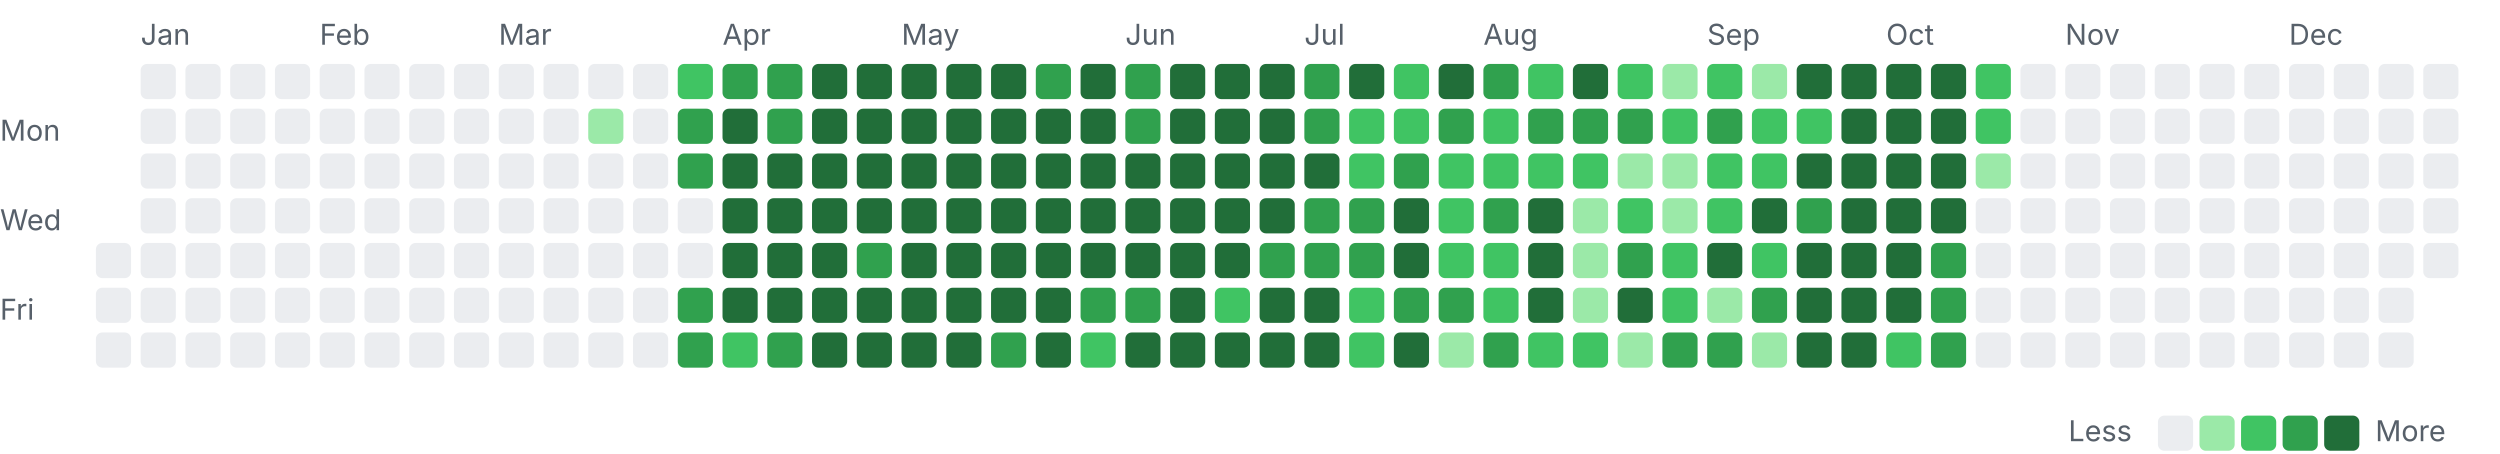
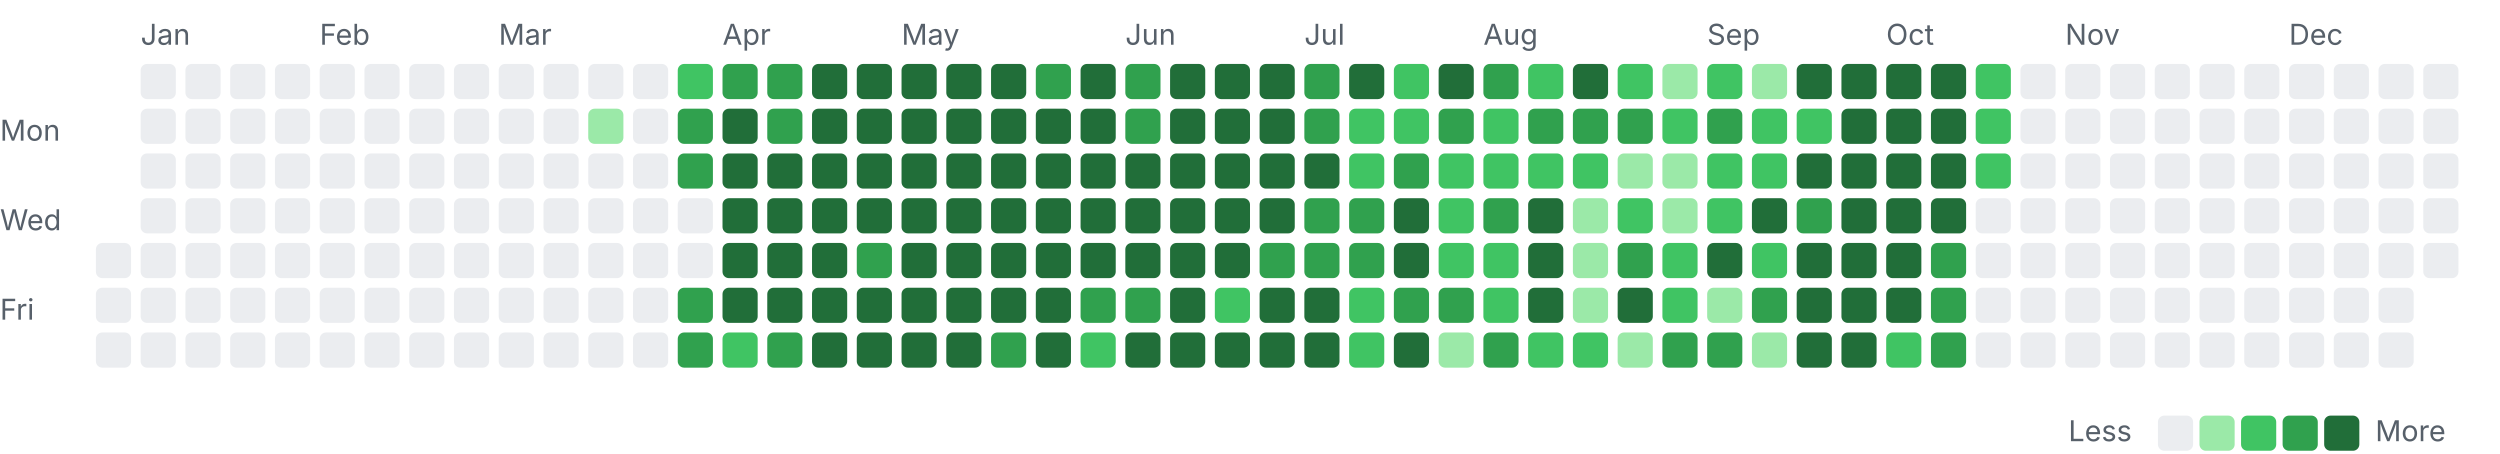
<svg xmlns="http://www.w3.org/2000/svg" width="782" height="142" viewBox="0 0 782 142">
  <style>.l0{fill:#ebedf0}.l1{fill:#9be9a8}.l2{fill:#40c463}.l3{fill:#30a14e}.l4{fill:#216e39} .lbl{fill:#57606a;font:9px -apple-system,Segoe UI,sans-serif}@media(prefers-color-scheme:dark){.l0{fill:#161b22}.l1{fill:#0e4429}.l2{fill:#006d32}.l3{fill:#26a641}.l4{fill:#39d353} .lbl{fill:#8b949e}}</style>
  <text class="lbl" x="44" y="14">Jan</text>
  <text class="lbl" x="100" y="14">Feb</text>
  <text class="lbl" x="156" y="14">Mar</text>
  <text class="lbl" x="226" y="14">Apr</text>
  <text class="lbl" x="282" y="14">May</text>
  <text class="lbl" x="352" y="14">Jun</text>
  <text class="lbl" x="408" y="14">Jul</text>
  <text class="lbl" x="464" y="14">Aug</text>
  <text class="lbl" x="534" y="14">Sep</text>
  <text class="lbl" x="590" y="14">Oct</text>
  <text class="lbl" x="646" y="14">Nov</text>
  <text class="lbl" x="716" y="14">Dec</text>
  <text class="lbl" x="0" y="44">Mon</text>
  <text class="lbl" x="0" y="72">Wed</text>
  <text class="lbl" x="0" y="100">Fri</text>
  <rect class="l0" x="30" y="76" width="11" height="11" rx="2" />
  <rect class="l0" x="30" y="90" width="11" height="11" rx="2" />
  <rect class="l0" x="30" y="104" width="11" height="11" rx="2" />
  <rect class="l0" x="44" y="20" width="11" height="11" rx="2" />
  <rect class="l0" x="44" y="34" width="11" height="11" rx="2" />
  <rect class="l0" x="44" y="48" width="11" height="11" rx="2" />
  <rect class="l0" x="44" y="62" width="11" height="11" rx="2" />
  <rect class="l0" x="44" y="76" width="11" height="11" rx="2" />
  <rect class="l0" x="44" y="90" width="11" height="11" rx="2" />
  <rect class="l0" x="44" y="104" width="11" height="11" rx="2" />
  <rect class="l0" x="58" y="20" width="11" height="11" rx="2" />
  <rect class="l0" x="58" y="34" width="11" height="11" rx="2" />
  <rect class="l0" x="58" y="48" width="11" height="11" rx="2" />
  <rect class="l0" x="58" y="62" width="11" height="11" rx="2" />
  <rect class="l0" x="58" y="76" width="11" height="11" rx="2" />
  <rect class="l0" x="58" y="90" width="11" height="11" rx="2" />
  <rect class="l0" x="58" y="104" width="11" height="11" rx="2" />
  <rect class="l0" x="72" y="20" width="11" height="11" rx="2" />
  <rect class="l0" x="72" y="34" width="11" height="11" rx="2" />
  <rect class="l0" x="72" y="48" width="11" height="11" rx="2" />
  <rect class="l0" x="72" y="62" width="11" height="11" rx="2" />
  <rect class="l0" x="72" y="76" width="11" height="11" rx="2" />
  <rect class="l0" x="72" y="90" width="11" height="11" rx="2" />
  <rect class="l0" x="72" y="104" width="11" height="11" rx="2" />
  <rect class="l0" x="86" y="20" width="11" height="11" rx="2" />
  <rect class="l0" x="86" y="34" width="11" height="11" rx="2" />
  <rect class="l0" x="86" y="48" width="11" height="11" rx="2" />
  <rect class="l0" x="86" y="62" width="11" height="11" rx="2" />
  <rect class="l0" x="86" y="76" width="11" height="11" rx="2" />
  <rect class="l0" x="86" y="90" width="11" height="11" rx="2" />
  <rect class="l0" x="86" y="104" width="11" height="11" rx="2" />
  <rect class="l0" x="100" y="20" width="11" height="11" rx="2" />
  <rect class="l0" x="100" y="34" width="11" height="11" rx="2" />
  <rect class="l0" x="100" y="48" width="11" height="11" rx="2" />
  <rect class="l0" x="100" y="62" width="11" height="11" rx="2" />
  <rect class="l0" x="100" y="76" width="11" height="11" rx="2" />
  <rect class="l0" x="100" y="90" width="11" height="11" rx="2" />
  <rect class="l0" x="100" y="104" width="11" height="11" rx="2" />
  <rect class="l0" x="114" y="20" width="11" height="11" rx="2" />
  <rect class="l0" x="114" y="34" width="11" height="11" rx="2" />
  <rect class="l0" x="114" y="48" width="11" height="11" rx="2" />
  <rect class="l0" x="114" y="62" width="11" height="11" rx="2" />
  <rect class="l0" x="114" y="76" width="11" height="11" rx="2" />
  <rect class="l0" x="114" y="90" width="11" height="11" rx="2" />
  <rect class="l0" x="114" y="104" width="11" height="11" rx="2" />
  <rect class="l0" x="128" y="20" width="11" height="11" rx="2" />
  <rect class="l0" x="128" y="34" width="11" height="11" rx="2" />
  <rect class="l0" x="128" y="48" width="11" height="11" rx="2" />
  <rect class="l0" x="128" y="62" width="11" height="11" rx="2" />
  <rect class="l0" x="128" y="76" width="11" height="11" rx="2" />
  <rect class="l0" x="128" y="90" width="11" height="11" rx="2" />
  <rect class="l0" x="128" y="104" width="11" height="11" rx="2" />
  <rect class="l0" x="142" y="20" width="11" height="11" rx="2" />
  <rect class="l0" x="142" y="34" width="11" height="11" rx="2" />
  <rect class="l0" x="142" y="48" width="11" height="11" rx="2" />
  <rect class="l0" x="142" y="62" width="11" height="11" rx="2" />
  <rect class="l0" x="142" y="76" width="11" height="11" rx="2" />
  <rect class="l0" x="142" y="90" width="11" height="11" rx="2" />
  <rect class="l0" x="142" y="104" width="11" height="11" rx="2" />
  <rect class="l0" x="156" y="20" width="11" height="11" rx="2" />
  <rect class="l0" x="156" y="34" width="11" height="11" rx="2" />
  <rect class="l0" x="156" y="48" width="11" height="11" rx="2" />
  <rect class="l0" x="156" y="62" width="11" height="11" rx="2" />
  <rect class="l0" x="156" y="76" width="11" height="11" rx="2" />
  <rect class="l0" x="156" y="90" width="11" height="11" rx="2" />
  <rect class="l0" x="156" y="104" width="11" height="11" rx="2" />
  <rect class="l0" x="170" y="20" width="11" height="11" rx="2" />
  <rect class="l0" x="170" y="34" width="11" height="11" rx="2" />
  <rect class="l0" x="170" y="48" width="11" height="11" rx="2" />
  <rect class="l0" x="170" y="62" width="11" height="11" rx="2" />
  <rect class="l0" x="170" y="76" width="11" height="11" rx="2" />
  <rect class="l0" x="170" y="90" width="11" height="11" rx="2" />
  <rect class="l0" x="170" y="104" width="11" height="11" rx="2" />
  <rect class="l0" x="184" y="20" width="11" height="11" rx="2" />
  <rect class="l1" x="184" y="34" width="11" height="11" rx="2" />
  <rect class="l0" x="184" y="48" width="11" height="11" rx="2" />
  <rect class="l0" x="184" y="62" width="11" height="11" rx="2" />
  <rect class="l0" x="184" y="76" width="11" height="11" rx="2" />
  <rect class="l0" x="184" y="90" width="11" height="11" rx="2" />
  <rect class="l0" x="184" y="104" width="11" height="11" rx="2" />
  <rect class="l0" x="198" y="20" width="11" height="11" rx="2" />
  <rect class="l0" x="198" y="34" width="11" height="11" rx="2" />
  <rect class="l0" x="198" y="48" width="11" height="11" rx="2" />
  <rect class="l0" x="198" y="62" width="11" height="11" rx="2" />
  <rect class="l0" x="198" y="76" width="11" height="11" rx="2" />
  <rect class="l0" x="198" y="90" width="11" height="11" rx="2" />
  <rect class="l0" x="198" y="104" width="11" height="11" rx="2" />
  <rect class="l2" x="212" y="20" width="11" height="11" rx="2" />
  <rect class="l3" x="212" y="34" width="11" height="11" rx="2" />
  <rect class="l3" x="212" y="48" width="11" height="11" rx="2" />
  <rect class="l0" x="212" y="62" width="11" height="11" rx="2" />
  <rect class="l0" x="212" y="76" width="11" height="11" rx="2" />
  <rect class="l3" x="212" y="90" width="11" height="11" rx="2" />
  <rect class="l3" x="212" y="104" width="11" height="11" rx="2" />
  <rect class="l3" x="226" y="20" width="11" height="11" rx="2" />
  <rect class="l4" x="226" y="34" width="11" height="11" rx="2" />
  <rect class="l4" x="226" y="48" width="11" height="11" rx="2" />
  <rect class="l4" x="226" y="62" width="11" height="11" rx="2" />
  <rect class="l4" x="226" y="76" width="11" height="11" rx="2" />
  <rect class="l4" x="226" y="90" width="11" height="11" rx="2" />
  <rect class="l2" x="226" y="104" width="11" height="11" rx="2" />
  <rect class="l3" x="240" y="20" width="11" height="11" rx="2" />
  <rect class="l3" x="240" y="34" width="11" height="11" rx="2" />
  <rect class="l4" x="240" y="48" width="11" height="11" rx="2" />
  <rect class="l4" x="240" y="62" width="11" height="11" rx="2" />
  <rect class="l4" x="240" y="76" width="11" height="11" rx="2" />
  <rect class="l4" x="240" y="90" width="11" height="11" rx="2" />
  <rect class="l3" x="240" y="104" width="11" height="11" rx="2" />
  <rect class="l4" x="254" y="20" width="11" height="11" rx="2" />
  <rect class="l4" x="254" y="34" width="11" height="11" rx="2" />
  <rect class="l4" x="254" y="48" width="11" height="11" rx="2" />
  <rect class="l4" x="254" y="62" width="11" height="11" rx="2" />
  <rect class="l4" x="254" y="76" width="11" height="11" rx="2" />
  <rect class="l4" x="254" y="90" width="11" height="11" rx="2" />
  <rect class="l4" x="254" y="104" width="11" height="11" rx="2" />
  <rect class="l4" x="268" y="20" width="11" height="11" rx="2" />
  <rect class="l4" x="268" y="34" width="11" height="11" rx="2" />
  <rect class="l4" x="268" y="48" width="11" height="11" rx="2" />
  <rect class="l4" x="268" y="62" width="11" height="11" rx="2" />
  <rect class="l3" x="268" y="76" width="11" height="11" rx="2" />
  <rect class="l4" x="268" y="90" width="11" height="11" rx="2" />
  <rect class="l4" x="268" y="104" width="11" height="11" rx="2" />
  <rect class="l4" x="282" y="20" width="11" height="11" rx="2" />
  <rect class="l4" x="282" y="34" width="11" height="11" rx="2" />
  <rect class="l4" x="282" y="48" width="11" height="11" rx="2" />
  <rect class="l4" x="282" y="62" width="11" height="11" rx="2" />
  <rect class="l4" x="282" y="76" width="11" height="11" rx="2" />
  <rect class="l4" x="282" y="90" width="11" height="11" rx="2" />
  <rect class="l4" x="282" y="104" width="11" height="11" rx="2" />
  <rect class="l4" x="296" y="20" width="11" height="11" rx="2" />
  <rect class="l4" x="296" y="34" width="11" height="11" rx="2" />
  <rect class="l4" x="296" y="48" width="11" height="11" rx="2" />
  <rect class="l4" x="296" y="62" width="11" height="11" rx="2" />
  <rect class="l4" x="296" y="76" width="11" height="11" rx="2" />
  <rect class="l4" x="296" y="90" width="11" height="11" rx="2" />
  <rect class="l4" x="296" y="104" width="11" height="11" rx="2" />
  <rect class="l4" x="310" y="20" width="11" height="11" rx="2" />
  <rect class="l4" x="310" y="34" width="11" height="11" rx="2" />
  <rect class="l4" x="310" y="48" width="11" height="11" rx="2" />
  <rect class="l4" x="310" y="62" width="11" height="11" rx="2" />
  <rect class="l4" x="310" y="76" width="11" height="11" rx="2" />
  <rect class="l4" x="310" y="90" width="11" height="11" rx="2" />
  <rect class="l3" x="310" y="104" width="11" height="11" rx="2" />
  <rect class="l3" x="324" y="20" width="11" height="11" rx="2" />
  <rect class="l4" x="324" y="34" width="11" height="11" rx="2" />
  <rect class="l4" x="324" y="48" width="11" height="11" rx="2" />
  <rect class="l4" x="324" y="62" width="11" height="11" rx="2" />
  <rect class="l4" x="324" y="76" width="11" height="11" rx="2" />
  <rect class="l4" x="324" y="90" width="11" height="11" rx="2" />
  <rect class="l4" x="324" y="104" width="11" height="11" rx="2" />
  <rect class="l4" x="338" y="20" width="11" height="11" rx="2" />
  <rect class="l4" x="338" y="34" width="11" height="11" rx="2" />
  <rect class="l4" x="338" y="48" width="11" height="11" rx="2" />
  <rect class="l4" x="338" y="62" width="11" height="11" rx="2" />
  <rect class="l4" x="338" y="76" width="11" height="11" rx="2" />
  <rect class="l3" x="338" y="90" width="11" height="11" rx="2" />
  <rect class="l2" x="338" y="104" width="11" height="11" rx="2" />
  <rect class="l3" x="352" y="20" width="11" height="11" rx="2" />
  <rect class="l3" x="352" y="34" width="11" height="11" rx="2" />
  <rect class="l4" x="352" y="48" width="11" height="11" rx="2" />
  <rect class="l4" x="352" y="62" width="11" height="11" rx="2" />
  <rect class="l4" x="352" y="76" width="11" height="11" rx="2" />
  <rect class="l3" x="352" y="90" width="11" height="11" rx="2" />
  <rect class="l4" x="352" y="104" width="11" height="11" rx="2" />
  <rect class="l4" x="366" y="20" width="11" height="11" rx="2" />
  <rect class="l4" x="366" y="34" width="11" height="11" rx="2" />
  <rect class="l4" x="366" y="48" width="11" height="11" rx="2" />
  <rect class="l4" x="366" y="62" width="11" height="11" rx="2" />
  <rect class="l4" x="366" y="76" width="11" height="11" rx="2" />
  <rect class="l4" x="366" y="90" width="11" height="11" rx="2" />
  <rect class="l4" x="366" y="104" width="11" height="11" rx="2" />
  <rect class="l4" x="380" y="20" width="11" height="11" rx="2" />
  <rect class="l4" x="380" y="34" width="11" height="11" rx="2" />
  <rect class="l4" x="380" y="48" width="11" height="11" rx="2" />
  <rect class="l4" x="380" y="62" width="11" height="11" rx="2" />
  <rect class="l4" x="380" y="76" width="11" height="11" rx="2" />
  <rect class="l2" x="380" y="90" width="11" height="11" rx="2" />
  <rect class="l4" x="380" y="104" width="11" height="11" rx="2" />
  <rect class="l4" x="394" y="20" width="11" height="11" rx="2" />
  <rect class="l4" x="394" y="34" width="11" height="11" rx="2" />
  <rect class="l4" x="394" y="48" width="11" height="11" rx="2" />
  <rect class="l4" x="394" y="62" width="11" height="11" rx="2" />
  <rect class="l3" x="394" y="76" width="11" height="11" rx="2" />
  <rect class="l4" x="394" y="90" width="11" height="11" rx="2" />
  <rect class="l4" x="394" y="104" width="11" height="11" rx="2" />
  <rect class="l3" x="408" y="20" width="11" height="11" rx="2" />
  <rect class="l3" x="408" y="34" width="11" height="11" rx="2" />
  <rect class="l4" x="408" y="48" width="11" height="11" rx="2" />
  <rect class="l3" x="408" y="62" width="11" height="11" rx="2" />
  <rect class="l3" x="408" y="76" width="11" height="11" rx="2" />
  <rect class="l4" x="408" y="90" width="11" height="11" rx="2" />
  <rect class="l4" x="408" y="104" width="11" height="11" rx="2" />
  <rect class="l4" x="422" y="20" width="11" height="11" rx="2" />
  <rect class="l2" x="422" y="34" width="11" height="11" rx="2" />
  <rect class="l2" x="422" y="48" width="11" height="11" rx="2" />
  <rect class="l3" x="422" y="62" width="11" height="11" rx="2" />
  <rect class="l3" x="422" y="76" width="11" height="11" rx="2" />
  <rect class="l2" x="422" y="90" width="11" height="11" rx="2" />
  <rect class="l2" x="422" y="104" width="11" height="11" rx="2" />
  <rect class="l2" x="436" y="20" width="11" height="11" rx="2" />
  <rect class="l2" x="436" y="34" width="11" height="11" rx="2" />
  <rect class="l3" x="436" y="48" width="11" height="11" rx="2" />
  <rect class="l4" x="436" y="62" width="11" height="11" rx="2" />
  <rect class="l4" x="436" y="76" width="11" height="11" rx="2" />
  <rect class="l3" x="436" y="90" width="11" height="11" rx="2" />
  <rect class="l4" x="436" y="104" width="11" height="11" rx="2" />
  <rect class="l4" x="450" y="20" width="11" height="11" rx="2" />
  <rect class="l3" x="450" y="34" width="11" height="11" rx="2" />
  <rect class="l2" x="450" y="48" width="11" height="11" rx="2" />
  <rect class="l2" x="450" y="62" width="11" height="11" rx="2" />
  <rect class="l2" x="450" y="76" width="11" height="11" rx="2" />
  <rect class="l3" x="450" y="90" width="11" height="11" rx="2" />
  <rect class="l1" x="450" y="104" width="11" height="11" rx="2" />
  <rect class="l3" x="464" y="20" width="11" height="11" rx="2" />
  <rect class="l2" x="464" y="34" width="11" height="11" rx="2" />
  <rect class="l2" x="464" y="48" width="11" height="11" rx="2" />
  <rect class="l3" x="464" y="62" width="11" height="11" rx="2" />
  <rect class="l2" x="464" y="76" width="11" height="11" rx="2" />
  <rect class="l2" x="464" y="90" width="11" height="11" rx="2" />
  <rect class="l3" x="464" y="104" width="11" height="11" rx="2" />
  <rect class="l2" x="478" y="20" width="11" height="11" rx="2" />
  <rect class="l3" x="478" y="34" width="11" height="11" rx="2" />
  <rect class="l2" x="478" y="48" width="11" height="11" rx="2" />
  <rect class="l4" x="478" y="62" width="11" height="11" rx="2" />
  <rect class="l4" x="478" y="76" width="11" height="11" rx="2" />
  <rect class="l4" x="478" y="90" width="11" height="11" rx="2" />
  <rect class="l2" x="478" y="104" width="11" height="11" rx="2" />
  <rect class="l4" x="492" y="20" width="11" height="11" rx="2" />
  <rect class="l3" x="492" y="34" width="11" height="11" rx="2" />
  <rect class="l2" x="492" y="48" width="11" height="11" rx="2" />
  <rect class="l1" x="492" y="62" width="11" height="11" rx="2" />
  <rect class="l1" x="492" y="76" width="11" height="11" rx="2" />
  <rect class="l1" x="492" y="90" width="11" height="11" rx="2" />
  <rect class="l2" x="492" y="104" width="11" height="11" rx="2" />
  <rect class="l2" x="506" y="20" width="11" height="11" rx="2" />
  <rect class="l3" x="506" y="34" width="11" height="11" rx="2" />
  <rect class="l1" x="506" y="48" width="11" height="11" rx="2" />
  <rect class="l2" x="506" y="62" width="11" height="11" rx="2" />
  <rect class="l3" x="506" y="76" width="11" height="11" rx="2" />
  <rect class="l4" x="506" y="90" width="11" height="11" rx="2" />
  <rect class="l1" x="506" y="104" width="11" height="11" rx="2" />
  <rect class="l1" x="520" y="20" width="11" height="11" rx="2" />
  <rect class="l2" x="520" y="34" width="11" height="11" rx="2" />
  <rect class="l1" x="520" y="48" width="11" height="11" rx="2" />
  <rect class="l1" x="520" y="62" width="11" height="11" rx="2" />
  <rect class="l2" x="520" y="76" width="11" height="11" rx="2" />
  <rect class="l2" x="520" y="90" width="11" height="11" rx="2" />
  <rect class="l3" x="520" y="104" width="11" height="11" rx="2" />
  <rect class="l2" x="534" y="20" width="11" height="11" rx="2" />
  <rect class="l3" x="534" y="34" width="11" height="11" rx="2" />
  <rect class="l2" x="534" y="48" width="11" height="11" rx="2" />
  <rect class="l2" x="534" y="62" width="11" height="11" rx="2" />
  <rect class="l4" x="534" y="76" width="11" height="11" rx="2" />
  <rect class="l1" x="534" y="90" width="11" height="11" rx="2" />
  <rect class="l3" x="534" y="104" width="11" height="11" rx="2" />
  <rect class="l1" x="548" y="20" width="11" height="11" rx="2" />
  <rect class="l2" x="548" y="34" width="11" height="11" rx="2" />
  <rect class="l2" x="548" y="48" width="11" height="11" rx="2" />
  <rect class="l4" x="548" y="62" width="11" height="11" rx="2" />
  <rect class="l2" x="548" y="76" width="11" height="11" rx="2" />
  <rect class="l3" x="548" y="90" width="11" height="11" rx="2" />
  <rect class="l1" x="548" y="104" width="11" height="11" rx="2" />
  <rect class="l4" x="562" y="20" width="11" height="11" rx="2" />
  <rect class="l2" x="562" y="34" width="11" height="11" rx="2" />
  <rect class="l4" x="562" y="48" width="11" height="11" rx="2" />
  <rect class="l3" x="562" y="62" width="11" height="11" rx="2" />
  <rect class="l4" x="562" y="76" width="11" height="11" rx="2" />
  <rect class="l4" x="562" y="90" width="11" height="11" rx="2" />
  <rect class="l4" x="562" y="104" width="11" height="11" rx="2" />
  <rect class="l4" x="576" y="20" width="11" height="11" rx="2" />
  <rect class="l4" x="576" y="34" width="11" height="11" rx="2" />
  <rect class="l4" x="576" y="48" width="11" height="11" rx="2" />
  <rect class="l4" x="576" y="62" width="11" height="11" rx="2" />
  <rect class="l4" x="576" y="76" width="11" height="11" rx="2" />
  <rect class="l4" x="576" y="90" width="11" height="11" rx="2" />
  <rect class="l4" x="576" y="104" width="11" height="11" rx="2" />
  <rect class="l4" x="590" y="20" width="11" height="11" rx="2" />
  <rect class="l4" x="590" y="34" width="11" height="11" rx="2" />
  <rect class="l4" x="590" y="48" width="11" height="11" rx="2" />
  <rect class="l4" x="590" y="62" width="11" height="11" rx="2" />
  <rect class="l4" x="590" y="76" width="11" height="11" rx="2" />
  <rect class="l4" x="590" y="90" width="11" height="11" rx="2" />
  <rect class="l2" x="590" y="104" width="11" height="11" rx="2" />
  <rect class="l4" x="604" y="20" width="11" height="11" rx="2" />
  <rect class="l4" x="604" y="34" width="11" height="11" rx="2" />
  <rect class="l4" x="604" y="48" width="11" height="11" rx="2" />
  <rect class="l4" x="604" y="62" width="11" height="11" rx="2" />
  <rect class="l3" x="604" y="76" width="11" height="11" rx="2" />
  <rect class="l3" x="604" y="90" width="11" height="11" rx="2" />
  <rect class="l3" x="604" y="104" width="11" height="11" rx="2" />
  <rect class="l2" x="618" y="20" width="11" height="11" rx="2" />
  <rect class="l2" x="618" y="34" width="11" height="11" rx="2" />
-   <rect class="l1" x="618" y="48" width="11" height="11" rx="2" />
+   <rect class="l2" x="618" y="48" width="11" height="11" rx="2" />
  <rect class="l0" x="618" y="62" width="11" height="11" rx="2" />
  <rect class="l0" x="618" y="76" width="11" height="11" rx="2" />
  <rect class="l0" x="618" y="90" width="11" height="11" rx="2" />
  <rect class="l0" x="618" y="104" width="11" height="11" rx="2" />
  <rect class="l0" x="632" y="20" width="11" height="11" rx="2" />
  <rect class="l0" x="632" y="34" width="11" height="11" rx="2" />
  <rect class="l0" x="632" y="48" width="11" height="11" rx="2" />
  <rect class="l0" x="632" y="62" width="11" height="11" rx="2" />
  <rect class="l0" x="632" y="76" width="11" height="11" rx="2" />
  <rect class="l0" x="632" y="90" width="11" height="11" rx="2" />
  <rect class="l0" x="632" y="104" width="11" height="11" rx="2" />
  <rect class="l0" x="646" y="20" width="11" height="11" rx="2" />
  <rect class="l0" x="646" y="34" width="11" height="11" rx="2" />
  <rect class="l0" x="646" y="48" width="11" height="11" rx="2" />
  <rect class="l0" x="646" y="62" width="11" height="11" rx="2" />
  <rect class="l0" x="646" y="76" width="11" height="11" rx="2" />
  <rect class="l0" x="646" y="90" width="11" height="11" rx="2" />
  <rect class="l0" x="646" y="104" width="11" height="11" rx="2" />
  <rect class="l0" x="660" y="20" width="11" height="11" rx="2" />
  <rect class="l0" x="660" y="34" width="11" height="11" rx="2" />
  <rect class="l0" x="660" y="48" width="11" height="11" rx="2" />
  <rect class="l0" x="660" y="62" width="11" height="11" rx="2" />
  <rect class="l0" x="660" y="76" width="11" height="11" rx="2" />
  <rect class="l0" x="660" y="90" width="11" height="11" rx="2" />
  <rect class="l0" x="660" y="104" width="11" height="11" rx="2" />
  <rect class="l0" x="674" y="20" width="11" height="11" rx="2" />
  <rect class="l0" x="674" y="34" width="11" height="11" rx="2" />
  <rect class="l0" x="674" y="48" width="11" height="11" rx="2" />
  <rect class="l0" x="674" y="62" width="11" height="11" rx="2" />
  <rect class="l0" x="674" y="76" width="11" height="11" rx="2" />
  <rect class="l0" x="674" y="90" width="11" height="11" rx="2" />
  <rect class="l0" x="674" y="104" width="11" height="11" rx="2" />
  <rect class="l0" x="688" y="20" width="11" height="11" rx="2" />
  <rect class="l0" x="688" y="34" width="11" height="11" rx="2" />
  <rect class="l0" x="688" y="48" width="11" height="11" rx="2" />
  <rect class="l0" x="688" y="62" width="11" height="11" rx="2" />
  <rect class="l0" x="688" y="76" width="11" height="11" rx="2" />
  <rect class="l0" x="688" y="90" width="11" height="11" rx="2" />
  <rect class="l0" x="688" y="104" width="11" height="11" rx="2" />
  <rect class="l0" x="702" y="20" width="11" height="11" rx="2" />
  <rect class="l0" x="702" y="34" width="11" height="11" rx="2" />
  <rect class="l0" x="702" y="48" width="11" height="11" rx="2" />
  <rect class="l0" x="702" y="62" width="11" height="11" rx="2" />
  <rect class="l0" x="702" y="76" width="11" height="11" rx="2" />
  <rect class="l0" x="702" y="90" width="11" height="11" rx="2" />
  <rect class="l0" x="702" y="104" width="11" height="11" rx="2" />
  <rect class="l0" x="716" y="20" width="11" height="11" rx="2" />
  <rect class="l0" x="716" y="34" width="11" height="11" rx="2" />
  <rect class="l0" x="716" y="48" width="11" height="11" rx="2" />
  <rect class="l0" x="716" y="62" width="11" height="11" rx="2" />
  <rect class="l0" x="716" y="76" width="11" height="11" rx="2" />
  <rect class="l0" x="716" y="90" width="11" height="11" rx="2" />
  <rect class="l0" x="716" y="104" width="11" height="11" rx="2" />
  <rect class="l0" x="730" y="20" width="11" height="11" rx="2" />
  <rect class="l0" x="730" y="34" width="11" height="11" rx="2" />
  <rect class="l0" x="730" y="48" width="11" height="11" rx="2" />
  <rect class="l0" x="730" y="62" width="11" height="11" rx="2" />
  <rect class="l0" x="730" y="76" width="11" height="11" rx="2" />
  <rect class="l0" x="730" y="90" width="11" height="11" rx="2" />
  <rect class="l0" x="730" y="104" width="11" height="11" rx="2" />
  <rect class="l0" x="744" y="20" width="11" height="11" rx="2" />
  <rect class="l0" x="744" y="34" width="11" height="11" rx="2" />
  <rect class="l0" x="744" y="48" width="11" height="11" rx="2" />
  <rect class="l0" x="744" y="62" width="11" height="11" rx="2" />
  <rect class="l0" x="744" y="76" width="11" height="11" rx="2" />
  <rect class="l0" x="744" y="90" width="11" height="11" rx="2" />
  <rect class="l0" x="744" y="104" width="11" height="11" rx="2" />
  <rect class="l0" x="758" y="20" width="11" height="11" rx="2" />
  <rect class="l0" x="758" y="34" width="11" height="11" rx="2" />
  <rect class="l0" x="758" y="48" width="11" height="11" rx="2" />
  <rect class="l0" x="758" y="62" width="11" height="11" rx="2" />
  <rect class="l0" x="758" y="76" width="11" height="11" rx="2" />
  <text class="lbl" x="647" y="138">Less</text>
  <rect class="l0" x="675" y="130" width="11" height="11" rx="2" />
  <rect class="l1" x="688" y="130" width="11" height="11" rx="2" />
  <rect class="l2" x="701" y="130" width="11" height="11" rx="2" />
  <rect class="l3" x="714" y="130" width="11" height="11" rx="2" />
  <rect class="l4" x="727" y="130" width="11" height="11" rx="2" />
  <text class="lbl" x="743" y="138">More</text>
</svg>
